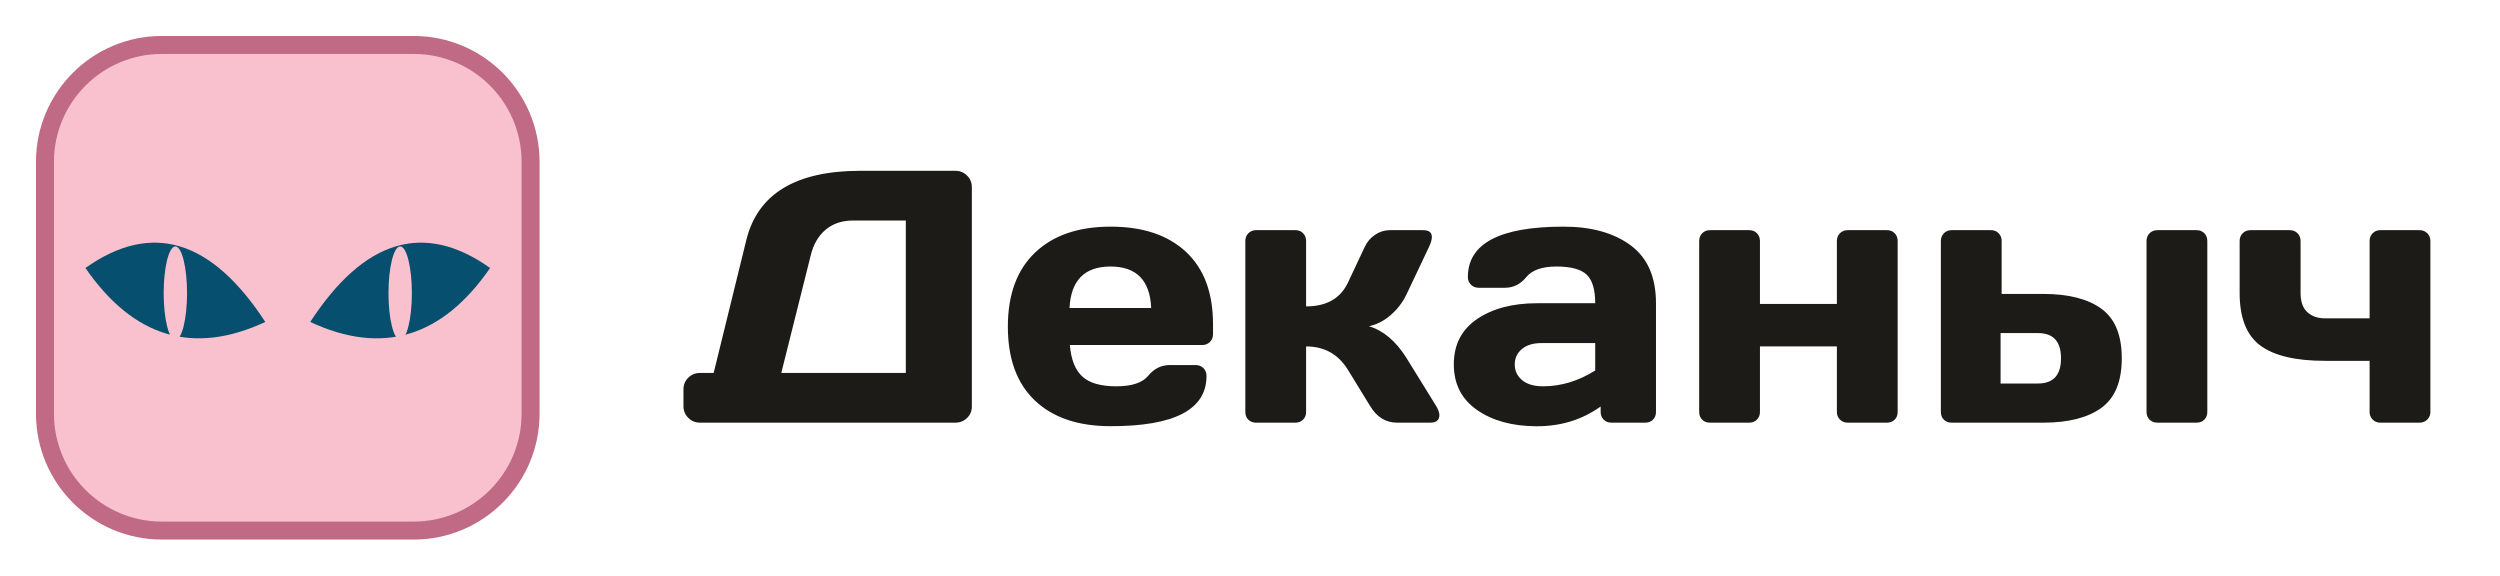
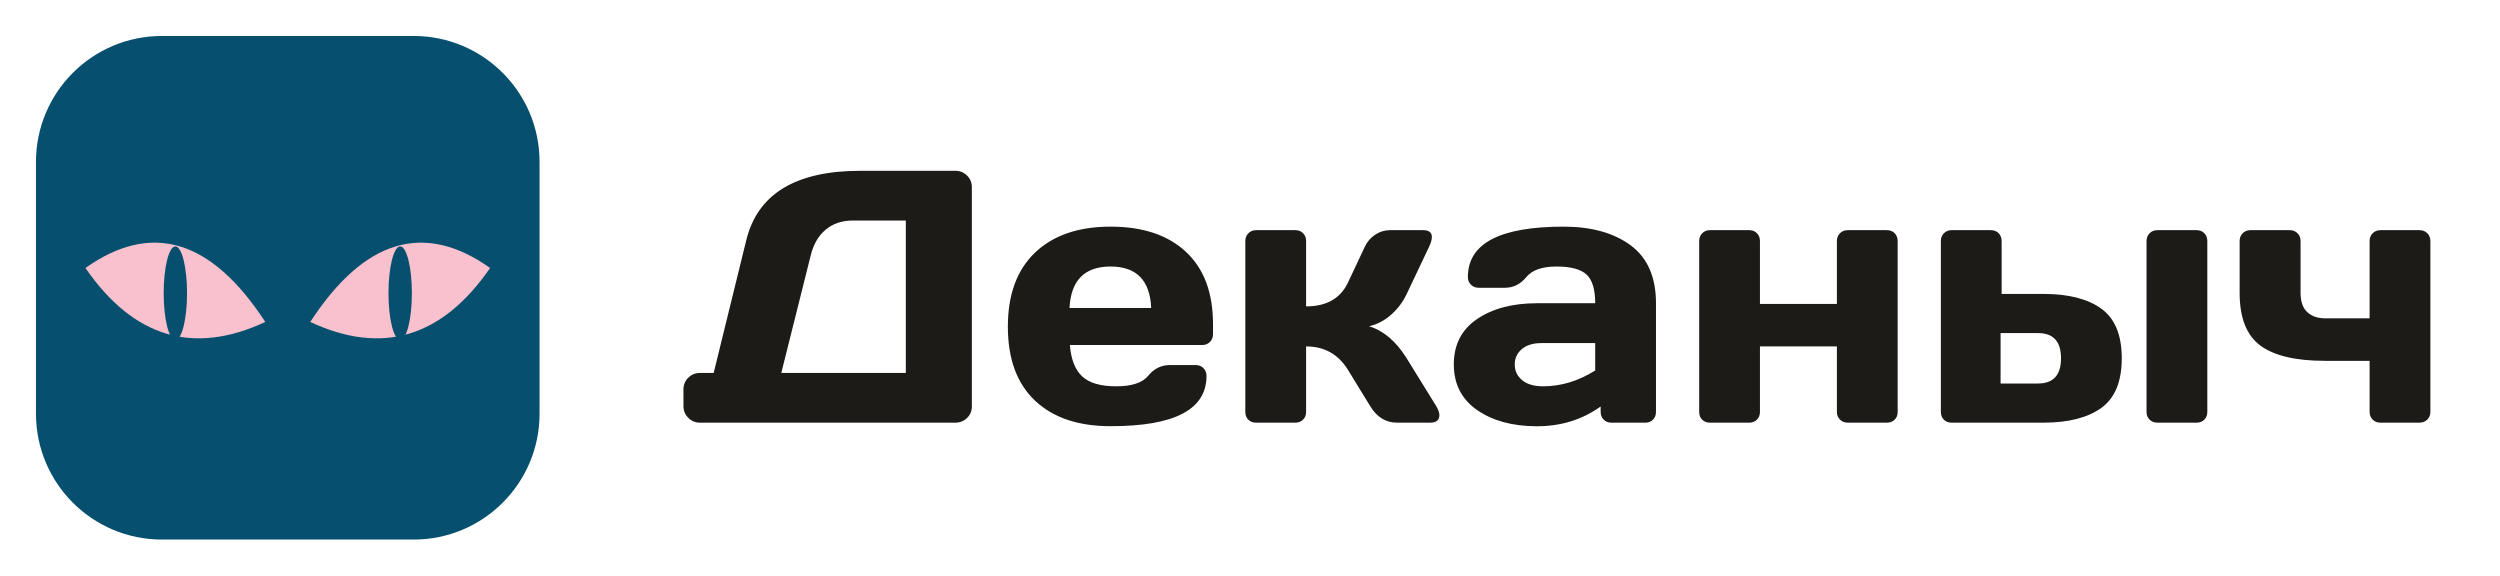
<svg xmlns="http://www.w3.org/2000/svg" viewBox="0 0 278 64" role="img" aria-label="Деканыч">
-   <rect x="5" y="5" width="54" height="54" rx="13" fill="#F9C1CE" stroke="#C06A85" stroke-width="2" />
-   <path d="M29.5 35.8Q20.5 22 9.5 29.8Q17.5 41.4 29.5 35.8Z" fill="#064F6E" />
-   <ellipse cx="19.5" cy="32.6" rx="1.3" ry="5.2" fill="#F9C1CE" />
-   <path d="M34.5 35.8Q43.5 22 54.5 29.8Q46.5 41.4 34.5 35.8Z" fill="#064F6E" />
-   <ellipse cx="44.5" cy="32.6" rx="1.3" ry="5.2" fill="#F9C1CE" />
+   <rect x="4" y="4" width="56" height="56" rx="14" fill="#064F6E" />
+   <path d="M29.5 35.8Q20.5 22 9.5 29.8Q17.5 41.4 29.5 35.8Z" fill="#F9C1CE" />
+   <ellipse cx="19.5" cy="32.6" rx="1.3" ry="5.2" fill="#064F6E" />
+   <path d="M34.5 35.8Q43.5 22 54.5 29.8Q46.5 41.4 34.5 35.8Z" fill="#F9C1CE" />
+   <ellipse cx="44.5" cy="32.6" rx="1.3" ry="5.2" fill="#064F6E" />
  <path d="M76.0 45.164V43.289Q76.0 42.527 76.537 42.0Q77.074 41.473 77.836 41.473H79.359L82.992 26.688Q84.887 18.992 95.688 18.992H106.234Q106.996 18.992 107.533 19.52Q108.07 20.047 108.07 20.809V45.203Q108.07 45.965 107.533 46.482Q106.996 47.0 106.234 47.0H77.836Q77.074 47.0 76.537 46.463Q76.0 45.926 76.0 45.164ZM86.879 41.473H100.727V24.52H94.887Q93.031 24.52 91.82 25.535Q90.609 26.551 90.16 28.367ZM134.887 36.043V37.156Q134.887 37.684 134.545 38.025Q134.203 38.367 133.676 38.367H118.969Q119.164 40.77 120.346 41.863Q121.527 42.957 124.125 42.957Q126.723 42.957 127.68 41.785Q128.637 40.613 130.043 40.594H132.953Q133.48 40.594 133.822 40.936Q134.164 41.277 134.164 41.805Q134.164 47.41 123.48 47.391Q118.09 47.391 115.082 44.539Q112.074 41.688 112.074 36.326Q112.074 30.965 115.102 28.084Q118.129 25.203 123.5 25.203Q128.871 25.203 131.879 28.006Q134.887 30.809 134.887 36.043ZM118.93 34.246H128.012Q127.816 29.637 123.49 29.637Q119.164 29.637 118.93 34.246ZM160.062 46.141Q160.062 47.0 159.047 47.0H155.355Q153.48 47.0 152.367 45.164L149.887 41.121Q148.285 38.523 145.238 38.523V45.809Q145.238 46.336 144.896 46.668Q144.555 47.0 144.047 47.0H139.672Q139.145 47.0 138.812 46.668Q138.48 46.336 138.48 45.809V26.805Q138.48 26.277 138.822 25.936Q139.164 25.594 139.672 25.594H144.047Q144.574 25.594 144.906 25.936Q145.238 26.277 145.238 26.805V34.07Q148.637 34.07 149.887 31.434L151.762 27.449Q152.152 26.609 152.914 26.102Q153.676 25.594 154.555 25.594H158.246Q159.223 25.594 159.223 26.355Q159.223 26.785 158.91 27.449L156.391 32.762Q155.746 34.09 154.633 35.047Q153.52 36.004 152.23 36.277Q154.633 37.0 156.391 39.793L159.711 45.164Q160.043 45.73 160.062 46.141ZM170.922 33.719H177.387Q177.387 31.434 176.43 30.535Q175.473 29.637 173.08 29.637Q170.688 29.637 169.721 30.818Q168.754 32.0 167.348 32.0H164.438Q163.91 32.0 163.568 31.658Q163.227 31.316 163.227 30.809Q163.227 25.203 173.871 25.203Q178.52 25.203 181.332 27.283Q184.145 29.363 184.145 33.719V45.809Q184.145 46.336 183.812 46.668Q183.48 47.0 182.953 47.0H179.184Q178.656 47.0 178.324 46.658Q177.992 46.316 177.992 45.809V45.203Q174.906 47.41 170.873 47.4Q166.84 47.391 164.252 45.594Q161.664 43.797 161.664 40.516Q161.664 37.234 164.252 35.477Q166.84 33.719 170.922 33.719ZM171.586 42.957Q174.594 42.957 177.387 41.199V38.152H171.391Q170.023 38.152 169.232 38.816Q168.441 39.48 168.441 40.535Q168.441 41.59 169.262 42.273Q170.082 42.957 171.586 42.957ZM188.949 45.809V26.805Q188.949 26.277 189.291 25.936Q189.633 25.594 190.141 25.594H194.516Q195.043 25.594 195.375 25.936Q195.707 26.277 195.707 26.805V33.797H204.262V26.805Q204.262 26.277 204.604 25.936Q204.945 25.594 205.473 25.594H209.828Q210.355 25.594 210.688 25.936Q211.02 26.277 211.02 26.805V45.809Q211.02 46.336 210.688 46.668Q210.355 47.0 209.828 47.0H205.473Q204.945 47.0 204.604 46.658Q204.262 46.316 204.262 45.809V38.523H195.707V45.809Q195.707 46.336 195.365 46.668Q195.023 47.0 194.516 47.0H190.141Q189.613 47.0 189.281 46.668Q188.949 46.336 188.949 45.809ZM215.824 45.809V26.805Q215.824 26.277 216.166 25.936Q216.508 25.594 217.016 25.594H221.391Q221.918 25.594 222.25 25.936Q222.582 26.277 222.582 26.805V32.684H227.23Q231.391 32.684 233.666 34.324Q235.941 35.965 235.941 39.842Q235.941 43.719 233.666 45.359Q231.391 47.0 227.23 47.0H217.016Q216.488 47.0 216.156 46.668Q215.824 46.336 215.824 45.809ZM222.465 42.645H226.625Q229.184 42.645 229.184 39.842Q229.184 37.039 226.625 37.039H222.465ZM238.695 45.809V26.805Q238.695 26.277 239.037 25.936Q239.379 25.594 239.906 25.594H244.262Q244.789 25.594 245.121 25.936Q245.453 26.277 245.453 26.805V45.809Q245.453 46.336 245.121 46.668Q244.789 47.0 244.262 47.0H239.906Q239.379 47.0 239.037 46.668Q238.695 46.336 238.695 45.809ZM249.047 26.805Q249.047 26.277 249.389 25.936Q249.73 25.594 250.258 25.594H254.613Q255.141 25.594 255.482 25.936Q255.824 26.277 255.824 26.805V32.566Q255.824 34.031 256.576 34.715Q257.328 35.398 258.539 35.398H263.5V26.805Q263.5 26.277 263.842 25.936Q264.184 25.594 264.691 25.594H269.047Q269.574 25.594 269.916 25.936Q270.258 26.277 270.258 26.805V45.809Q270.258 46.316 269.916 46.658Q269.574 47.0 269.047 47.0H264.691Q264.184 47.0 263.842 46.658Q263.5 46.316 263.5 45.809V40.125H258.539Q253.656 40.125 251.352 38.426Q249.047 36.727 249.047 32.566Z" fill="#1D1B18" />
</svg>
